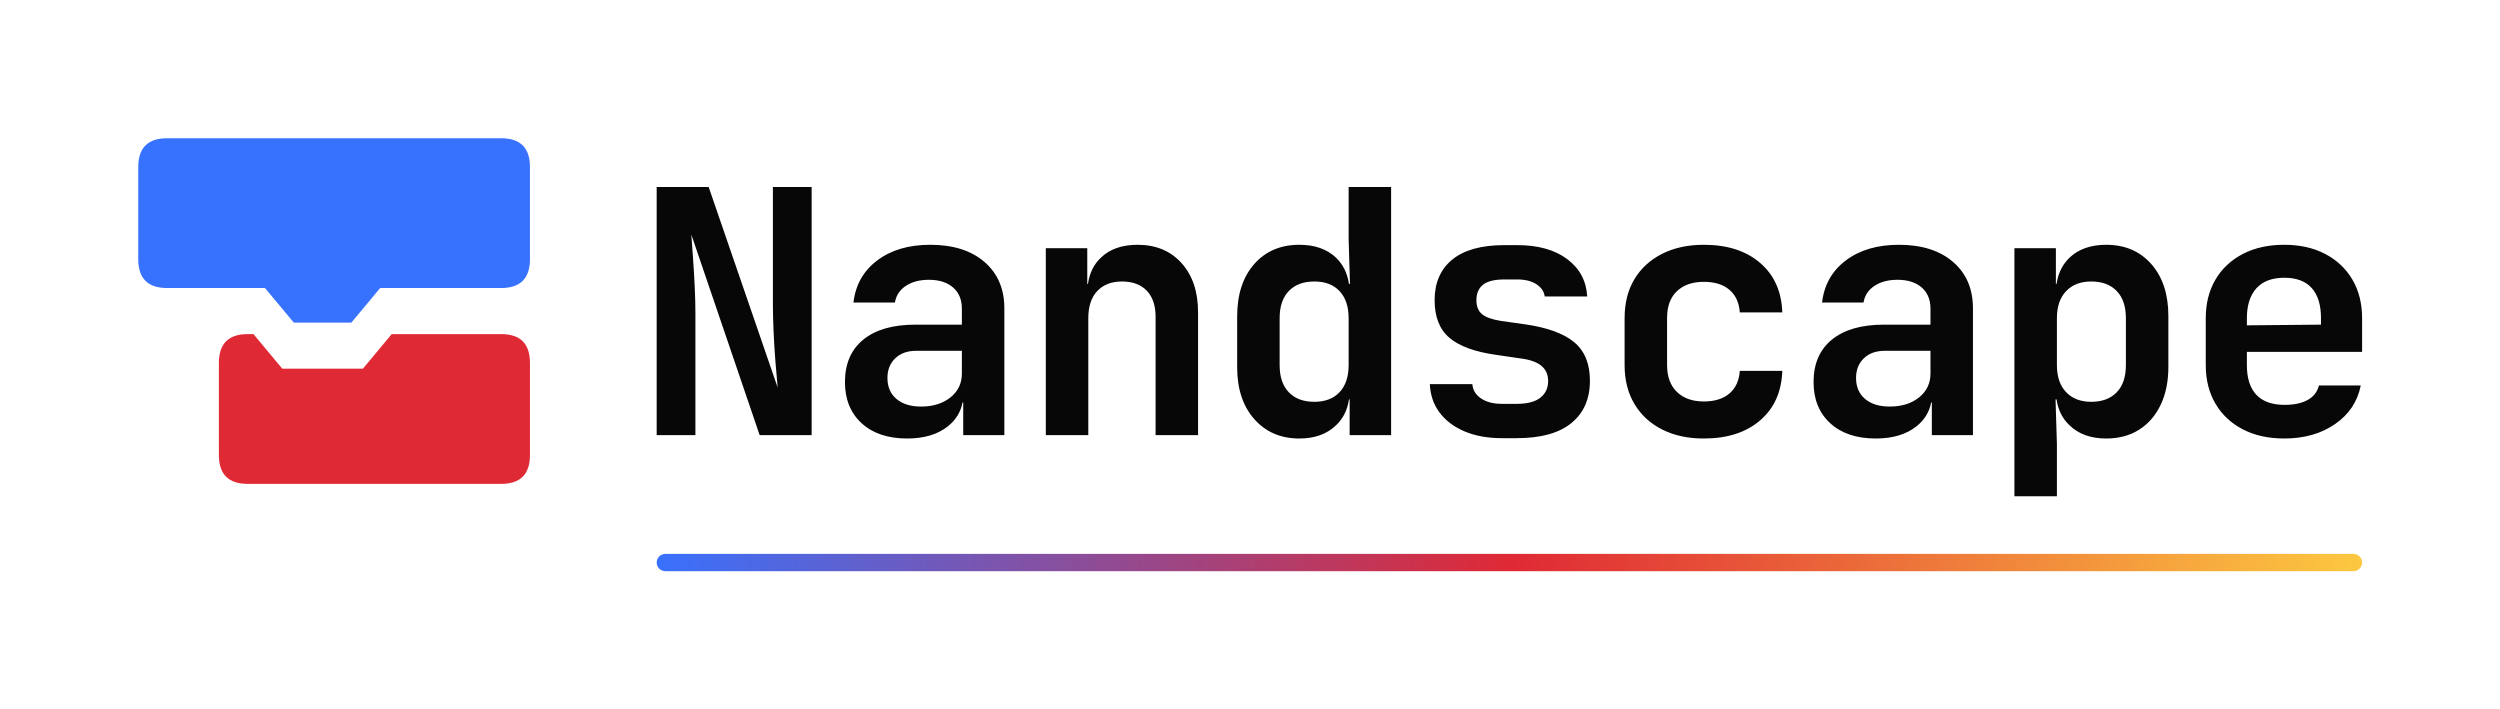
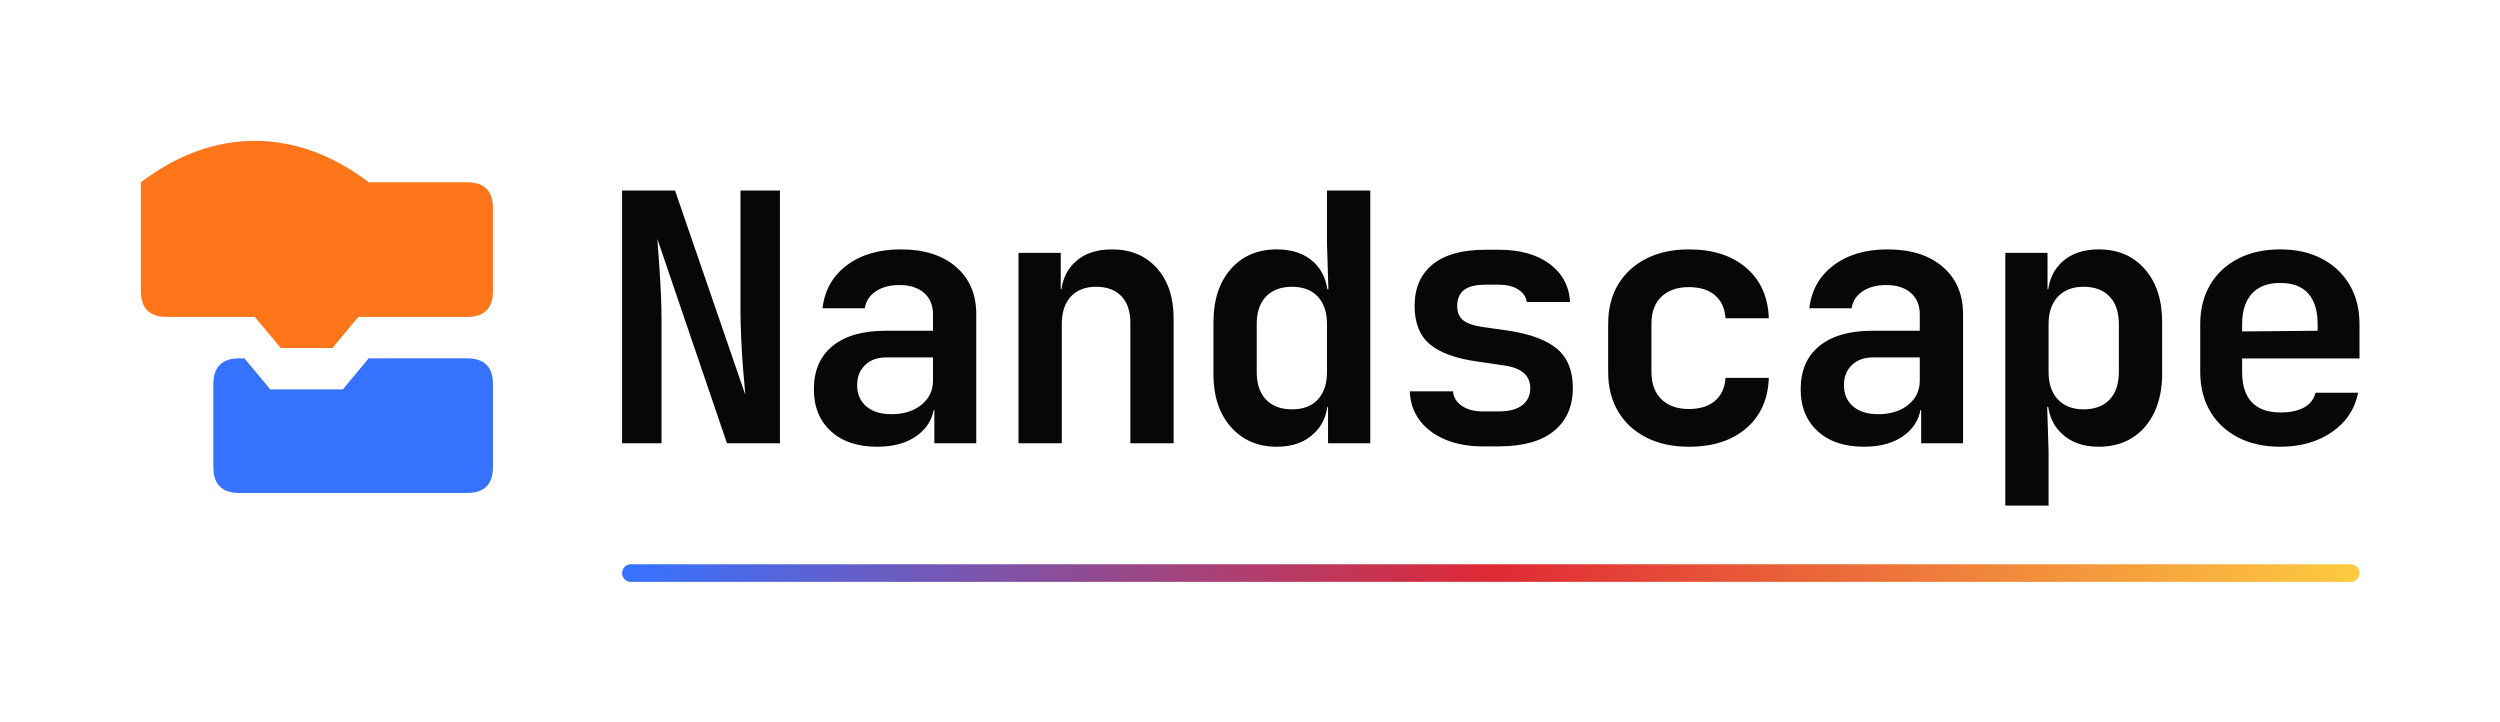
- <svg xmlns="http://www.w3.org/2000/svg" width="868" height="246" viewBox="0 0 868 246" role="img">
-   <g transform="translate(48 48) scale(2)">
-     <path d="M0 5Q0 0 5 0H63Q68 0 68 5V21Q68 26 63 26H42L37 32H27L22 26H5Q0 26 0 21Z" fill="#3772FF" />
-     <path d="M14 39Q14 34 19 34H20L25 40H39L44 34H63Q68 34 68 39V55Q68 60 63 60H19Q14 60 14 55Z" fill="#DF2935" />
+ <svg xmlns="http://www.w3.org/2000/svg" width="852" height="246" viewBox="0 0 852 246" role="img">
+   <g transform="translate(48 48) scale(1.76471)">
+     <path d="M0 8C14 -2.67 30 -2.67 44 8H63Q68 8 68 13V29Q68 34 63 34H42L37 40H27L22 34H5Q0 34 0 29Z" fill="#FF751A" />
+     <path d="M14 47Q14 42 19 42H20L25 48H39L44 42H63Q68 42 68 47V63Q68 68 63 68H19Q14 68 14 63Z" fill="#3772FF" />
  </g>
-   <path transform="translate(219.50 151.07) scale(0.118)" d="M72 0V-730H225L428 -140Q425 -172 421.5 -215.5Q418 -259 416.0 -304.5Q414 -350 414 -384V-730H528V0H375L174 -590Q176 -561 179.0 -520.0Q182 -479 184.0 -436.0Q186 -393 186 -357V0ZM809.0 10Q724.0 10 675.0 -35.0Q626.0 -80 626.0 -156Q626.0 -237 680.0 -281.0Q734.0 -325 833.0 -325H970.0V-372Q970.0 -412 944.0 -434.5Q918.0 -457 873.0 -457Q832.0 -457 805.0 -439.0Q778.0 -421 773.0 -390H651.0Q660.0 -468 721.0 -514.0Q782.0 -560 877.0 -560Q978.0 -560 1036.5 -509.5Q1095.0 -459 1095.0 -373V0H974.0V-96H972.0Q964.0 -54 929.0 -26Q884.0 10 809.0 10ZM850.0 -84Q903.0 -84 936.5 -111.0Q970.0 -138 970.0 -181V-248H835.0Q797.0 -248 774.0 -226.0Q751.0 -204 751.0 -168Q751.0 -129 777.5 -106.5Q804.0 -84 850.0 -84ZM1217.0 0V-550H1339.0V-445H1341.0Q1348.0 -493 1379.0 -522Q1418.0 -560 1487.0 -560Q1568.0 -560 1616.5 -506.0Q1665.0 -452 1665.0 -361V0H1540.0V-348Q1540.0 -398 1514.0 -425.0Q1488.0 -452 1441.0 -452Q1395.0 -452 1368.5 -424.0Q1342.0 -396 1342.0 -344V0ZM1963.0 10Q1881.0 10 1830.5 -47.0Q1780.0 -104 1780.0 -200V-349Q1780.0 -446 1830.0 -503.0Q1880.0 -560 1963.0 -560Q2031.0 -560 2071.0 -522Q2102.0 -492 2109.0 -445H2112.0L2108.0 -576V-730H2233.0V0H2111.0V-105H2109.0Q2102.0 -58 2071.0 -29Q2031.0 10 1963.0 10ZM2007.0 -98Q2055.0 -98 2081.5 -126.5Q2108.0 -155 2108.0 -206V-344Q2108.0 -395 2081.5 -423.5Q2055.0 -452 2007.0 -452.0Q1959.0 -452 1932.0 -424.0Q1905.0 -396 1905.0 -344V-206Q1905.0 -154 1932.0 -126.0Q1959.0 -98 2007.0 -98ZM2559.0 9Q2496.0 9 2449.0 -11.0Q2402.0 -31 2375.5 -66.5Q2349.0 -102 2347.0 -150H2472.0Q2474.0 -124 2497.5 -108.0Q2521.0 -92 2559.0 -92H2603.0Q2649.0 -92 2672.0 -110.0Q2695.0 -128 2695.0 -159Q2695.0 -188 2674.5 -204.5Q2654.0 -221 2611.0 -226L2543.0 -236Q2449.0 -249 2405.0 -286.0Q2361.0 -323 2361.0 -397Q2361.0 -474 2413.0 -516.5Q2465.0 -559 2566.0 -559H2604.0Q2696.0 -559 2751.0 -518.0Q2806.0 -477 2810.0 -408H2685.0Q2682.0 -430 2660.5 -444.0Q2639.0 -458 2604.0 -458H2566.0Q2523.0 -458 2503.5 -442.5Q2484.0 -427 2484.0 -397Q2484.0 -369 2501.0 -355.5Q2518.0 -342 2556.0 -336L2627.0 -326Q2725.0 -312 2771.5 -273.5Q2818.0 -235 2818.0 -160Q2818.0 -80 2763.5 -35.5Q2709.0 9 2603.0 9ZM3153.0 10Q3083.0 10 3030.5 -16.5Q2978.0 -43 2949.0 -91.5Q2920.0 -140 2920.0 -206V-344Q2920.0 -411 2949.0 -459.0Q2978.0 -507 3030.5 -533.5Q3083.0 -560 3153.0 -560Q3257.0 -560 3319.0 -506.5Q3381.0 -453 3384.0 -361H3259.0Q3256.0 -404 3228.5 -427.5Q3201.0 -451 3153.0 -451Q3103.0 -451 3074.0 -423.5Q3045.0 -396 3045.0 -345V-206Q3045.0 -155 3074.0 -127.0Q3103.0 -99 3153.0 -99Q3201.0 -99 3228.5 -122.5Q3256.0 -146 3259.0 -189H3384.0Q3381.0 -97 3319.0 -43.5Q3257.0 10 3153.0 10ZM3659.0 10Q3574.0 10 3525.0 -35.0Q3476.0 -80 3476.0 -156Q3476.0 -237 3530.0 -281.0Q3584.0 -325 3683.0 -325H3820.0V-372Q3820.0 -412 3794.0 -434.5Q3768.0 -457 3723.0 -457Q3682.0 -457 3655.0 -439.0Q3628.0 -421 3623.0 -390H3501.0Q3510.0 -468 3571.0 -514.0Q3632.0 -560 3727.0 -560Q3828.0 -560 3886.5 -509.5Q3945.0 -459 3945.0 -373V0H3824.0V-96H3822.0Q3814.0 -54 3779.0 -26Q3734.0 10 3659.0 10ZM3700.0 -84Q3753.0 -84 3786.5 -111.0Q3820.0 -138 3820.0 -181V-248H3685.0Q3647.0 -248 3624.0 -226.0Q3601.0 -204 3601.0 -168Q3601.0 -129 3627.5 -106.5Q3654.0 -84 3700.0 -84ZM4067.0 180V-550H4189.0V-445H4191.0Q4198.0 -492 4229.0 -522Q4269.0 -560 4337.0 -560Q4420.0 -560 4470.0 -503.0Q4520.0 -446 4520.0 -350V-201Q4520.0 -137 4497.5 -89.5Q4475.0 -42 4434.0 -16.0Q4393.0 10 4337.0 10Q4269.0 10 4229.0 -29Q4198.0 -58 4191.0 -105H4188.0L4192.0 26V180ZM4293.0 -98Q4341.0 -98 4368.0 -126.0Q4395.0 -154 4395.0 -206V-344Q4395.0 -396 4368.0 -424.0Q4341.0 -452 4293.0 -452Q4246.0 -452 4219.0 -423.5Q4192.0 -395 4192.0 -344V-206Q4192.0 -155 4219.0 -126.5Q4246.0 -98 4293.0 -98ZM4861.0 10Q4791.0 10 4739.0 -17.0Q4687.0 -44 4658.5 -92.5Q4630.0 -141 4630.0 -206V-344Q4630.0 -409 4658.5 -457.5Q4687.0 -506 4739.0 -533.0Q4791.0 -560 4861.0 -560Q4930.0 -560 4981.5 -533.0Q5033.0 -506 5061.5 -457.5Q5090.0 -409 5090.0 -344V-245H4751.0V-206Q4751.0 -148 4779.0 -118.5Q4807.0 -89 4862.0 -89Q4904.0 -89 4930.0 -103.5Q4956.0 -118 4963.0 -146H5086.0Q5072.0 -75 5010.5 -32.5Q4949.0 10 4861.0 10ZM4969.0 -325V-345Q4969.0 -402 4942.0 -432.5Q4915.0 -463 4861.0 -463.0Q4807.0 -463 4779.0 -432.0Q4751.0 -401 4751.0 -344V-323Z" fill="#080708" />
+   <path transform="translate(203.50 151.07) scale(0.118)" d="M72 0V-730H225L428 -140Q425 -172 421.5 -215.5Q418 -259 416.0 -304.5Q414 -350 414 -384V-730H528V0H375L174 -590Q176 -561 179.0 -520.0Q182 -479 184.0 -436.0Q186 -393 186 -357V0ZM809.0 10Q724.0 10 675.0 -35.0Q626.0 -80 626.0 -156Q626.0 -237 680.0 -281.0Q734.0 -325 833.0 -325H970.0V-372Q970.0 -412 944.0 -434.5Q918.0 -457 873.0 -457Q832.0 -457 805.0 -439.0Q778.0 -421 773.0 -390H651.0Q660.0 -468 721.0 -514.0Q782.0 -560 877.0 -560Q978.0 -560 1036.5 -509.5Q1095.0 -459 1095.0 -373V0H974.0V-96H972.0Q964.0 -54 929.0 -26Q884.0 10 809.0 10ZM850.0 -84Q903.0 -84 936.5 -111.0Q970.0 -138 970.0 -181V-248H835.0Q797.0 -248 774.0 -226.0Q751.0 -204 751.0 -168Q751.0 -129 777.5 -106.5Q804.0 -84 850.0 -84ZM1217.0 0V-550H1339.0V-445H1341.0Q1348.0 -493 1379.0 -522Q1418.0 -560 1487.0 -560Q1568.0 -560 1616.5 -506.0Q1665.0 -452 1665.0 -361V0H1540.0V-348Q1540.0 -398 1514.0 -425.0Q1488.0 -452 1441.0 -452Q1395.0 -452 1368.5 -424.0Q1342.0 -396 1342.0 -344V0ZM1963.0 10Q1881.0 10 1830.5 -47.0Q1780.0 -104 1780.0 -200V-349Q1780.0 -446 1830.0 -503.0Q1880.0 -560 1963.0 -560Q2031.0 -560 2071.0 -522Q2102.0 -492 2109.0 -445H2112.0L2108.0 -576V-730H2233.0V0H2111.0V-105H2109.0Q2102.0 -58 2071.0 -29Q2031.0 10 1963.0 10ZM2007.0 -98Q2055.0 -98 2081.5 -126.5Q2108.0 -155 2108.0 -206V-344Q2108.0 -395 2081.5 -423.5Q2055.0 -452 2007.0 -452.0Q1959.0 -452 1932.0 -424.0Q1905.0 -396 1905.0 -344V-206Q1905.0 -154 1932.0 -126.0Q1959.0 -98 2007.0 -98ZM2559.0 9Q2496.0 9 2449.0 -11.0Q2402.0 -31 2375.5 -66.5Q2349.0 -102 2347.0 -150H2472.0Q2474.0 -124 2497.5 -108.0Q2521.0 -92 2559.0 -92H2603.0Q2649.0 -92 2672.0 -110.0Q2695.0 -128 2695.0 -159Q2695.0 -188 2674.5 -204.5Q2654.0 -221 2611.0 -226L2543.0 -236Q2449.0 -249 2405.0 -286.0Q2361.0 -323 2361.0 -397Q2361.0 -474 2413.0 -516.5Q2465.0 -559 2566.0 -559H2604.0Q2696.0 -559 2751.0 -518.0Q2806.0 -477 2810.0 -408H2685.0Q2682.0 -430 2660.5 -444.0Q2639.0 -458 2604.0 -458H2566.0Q2523.0 -458 2503.5 -442.5Q2484.0 -427 2484.0 -397Q2484.0 -369 2501.0 -355.5Q2518.0 -342 2556.0 -336L2627.0 -326Q2725.0 -312 2771.5 -273.5Q2818.0 -235 2818.0 -160Q2818.0 -80 2763.5 -35.5Q2709.0 9 2603.0 9ZM3153.0 10Q3083.0 10 3030.5 -16.5Q2978.0 -43 2949.0 -91.5Q2920.0 -140 2920.0 -206V-344Q2920.0 -411 2949.0 -459.0Q2978.0 -507 3030.5 -533.5Q3083.0 -560 3153.0 -560Q3257.0 -560 3319.0 -506.5Q3381.0 -453 3384.0 -361H3259.0Q3256.0 -404 3228.5 -427.5Q3201.0 -451 3153.0 -451Q3103.0 -451 3074.0 -423.5Q3045.0 -396 3045.0 -345V-206Q3045.0 -155 3074.0 -127.0Q3103.0 -99 3153.0 -99Q3201.0 -99 3228.5 -122.5Q3256.0 -146 3259.0 -189H3384.0Q3381.0 -97 3319.0 -43.5Q3257.0 10 3153.0 10ZM3659.0 10Q3574.0 10 3525.0 -35.0Q3476.0 -80 3476.0 -156Q3476.0 -237 3530.0 -281.0Q3584.0 -325 3683.0 -325H3820.0V-372Q3820.0 -412 3794.0 -434.5Q3768.0 -457 3723.0 -457Q3682.0 -457 3655.0 -439.0Q3628.0 -421 3623.0 -390H3501.0Q3510.0 -468 3571.0 -514.0Q3632.0 -560 3727.0 -560Q3828.0 -560 3886.5 -509.5Q3945.0 -459 3945.0 -373V0H3824.0V-96H3822.0Q3814.0 -54 3779.0 -26Q3734.0 10 3659.0 10ZM3700.0 -84Q3753.0 -84 3786.5 -111.0Q3820.0 -138 3820.0 -181V-248H3685.0Q3647.0 -248 3624.0 -226.0Q3601.0 -204 3601.0 -168Q3601.0 -129 3627.5 -106.5Q3654.0 -84 3700.0 -84ZM4067.0 180V-550H4189.0V-445H4191.0Q4198.0 -492 4229.0 -522Q4269.0 -560 4337.0 -560Q4420.0 -560 4470.0 -503.0Q4520.0 -446 4520.0 -350V-201Q4520.0 -137 4497.5 -89.5Q4475.0 -42 4434.0 -16.0Q4393.0 10 4337.0 10Q4269.0 10 4229.0 -29Q4198.0 -58 4191.0 -105H4188.0L4192.0 26V180ZM4293.0 -98Q4341.0 -98 4368.0 -126.0Q4395.0 -154 4395.0 -206V-344Q4395.0 -396 4368.0 -424.0Q4341.0 -452 4293.0 -452Q4246.0 -452 4219.0 -423.5Q4192.0 -395 4192.0 -344V-206Q4192.0 -155 4219.0 -126.5Q4246.0 -98 4293.0 -98ZM4861.0 10Q4791.0 10 4739.0 -17.0Q4687.0 -44 4658.5 -92.5Q4630.0 -141 4630.0 -206V-344Q4630.0 -409 4658.5 -457.5Q4687.0 -506 4739.0 -533.0Q4791.0 -560 4861.0 -560Q4930.0 -560 4981.5 -533.0Q5033.0 -506 5061.5 -457.5Q5090.0 -409 5090.0 -344V-245H4751.0V-206Q4751.0 -148 4779.0 -118.5Q4807.0 -89 4862.0 -89Q4904.0 -89 4930.0 -103.5Q4956.0 -118 4963.0 -146H5086.0Q5072.0 -75 5010.5 -32.5Q4949.0 10 4861.0 10ZM4969.0 -325V-345Q4969.0 -402 4942.0 -432.5Q4915.0 -463 4861.0 -463.0Q4807.0 -463 4779.0 -432.0Q4751.0 -401 4751.0 -344V-323Z" fill="#080708" />
  <defs>
    <linearGradient id="g" x1="0" x2="1" y1="0" y2="0">
      <stop offset="0" stop-color="#3772FF" />
      <stop offset=".5" stop-color="#DF2935" />
      <stop offset="1" stop-color="#FDCA40" />
    </linearGradient>
  </defs>
-   <rect x="228.00" y="192.31" width="592.12" height="6" rx="3" fill="url(#g)" />
+   <rect x="212.00" y="192.31" width="592.12" height="6" rx="3" fill="url(#g)" />
</svg>
